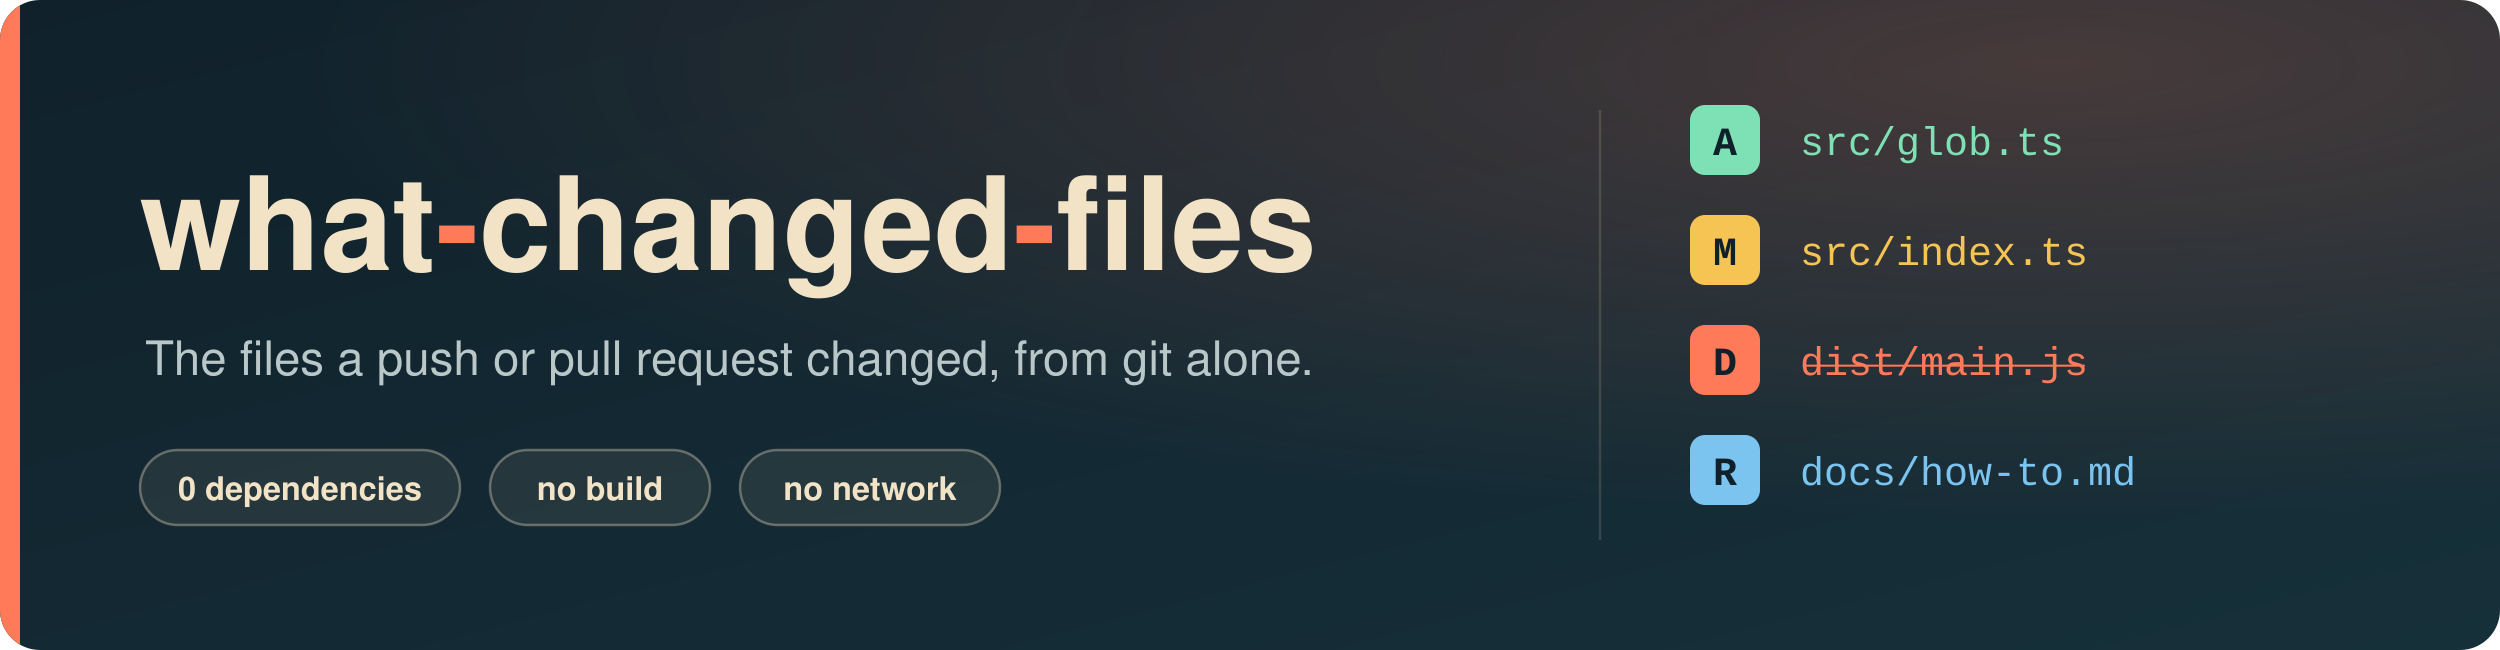
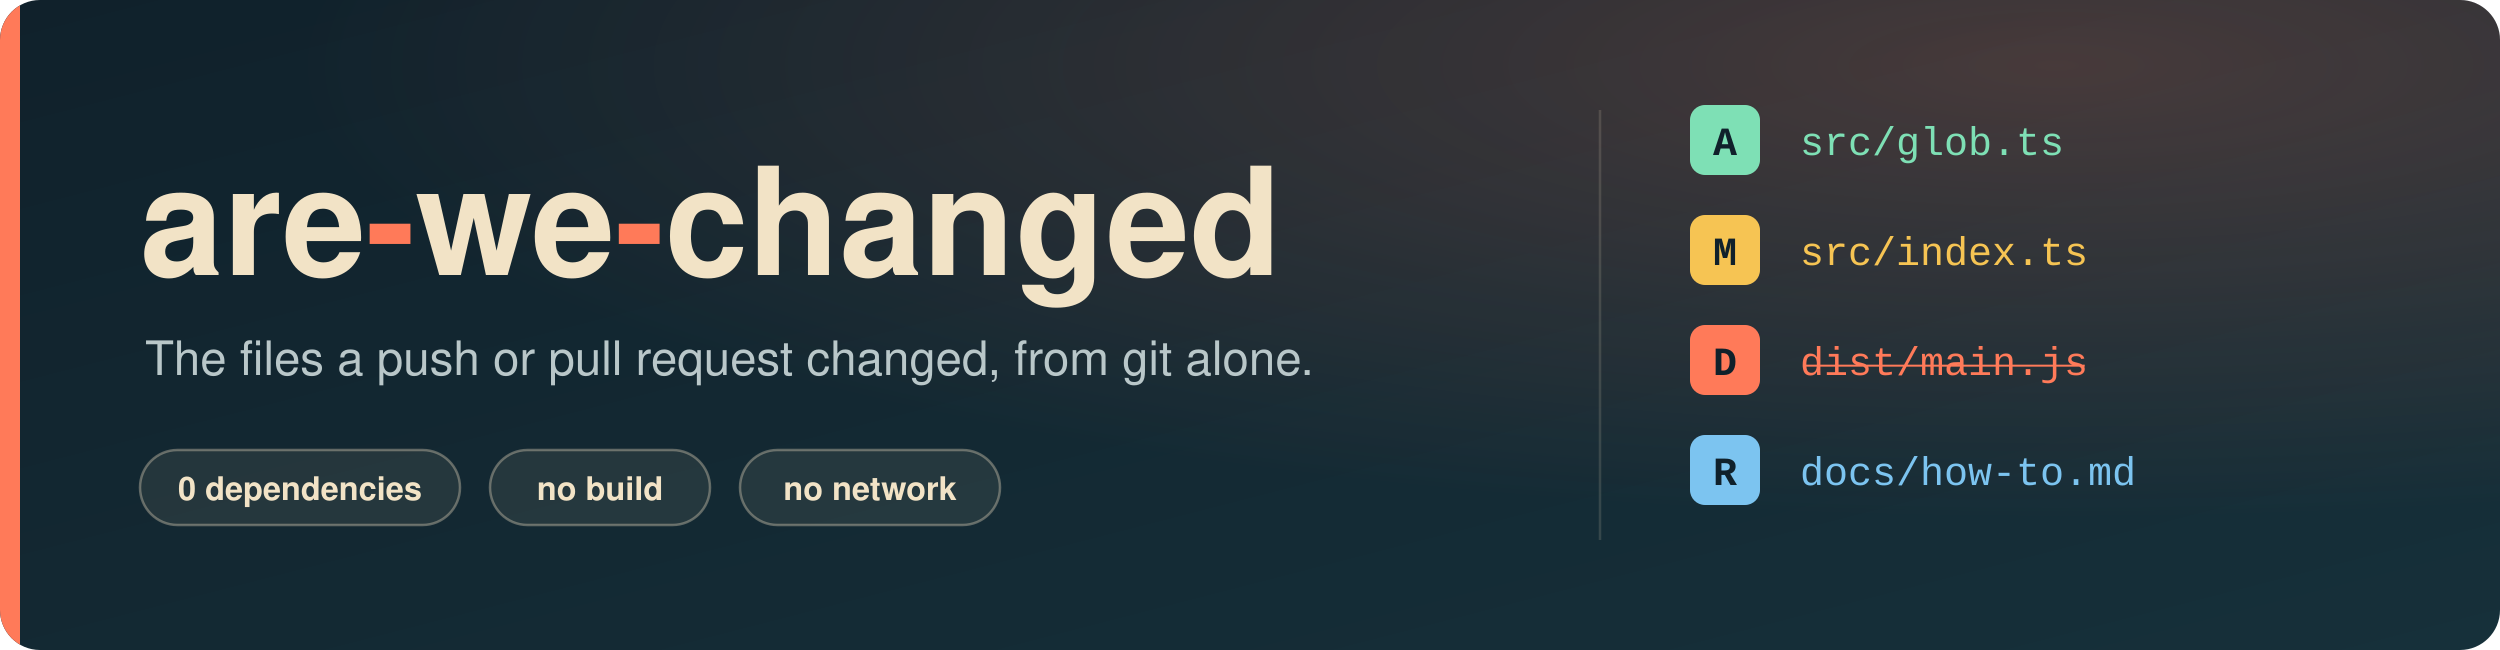
<svg xmlns="http://www.w3.org/2000/svg" viewBox="0 0 1000 260" width="1000" height="260" role="img" aria-labelledby="title desc">
  <defs>
    <linearGradient id="bg" x1="0" y1="0" x2="1" y2="1">
      <stop offset="0" stop-color="#10212b" />
      <stop offset="1" stop-color="#16303a" />
    </linearGradient>
    <radialGradient id="glow" cx="0.82" cy="0.1" r="0.7">
      <stop offset="0" stop-color="#ff7a59" stop-opacity="0.22" />
      <stop offset="1" stop-color="#ff7a59" stop-opacity="0" />
    </radialGradient>
    <clipPath id="frame">
      <rect width="1000" height="260" rx="16" />
    </clipPath>
  </defs>
  <g clip-path="url(#frame)">
    <rect width="1000" height="260" fill="url(#bg)" />
    <rect width="1000" height="260" fill="url(#glow)" />
    <rect width="8" height="260" fill="#ff7a59" />
  </g>
  <g font-family="'Segoe UI', 'Helvetica Neue', Helvetica, Arial, sans-serif">
-     <text x="56" y="108" font-size="52" font-weight="700" fill="#f2e3c6">what<tspan fill="#ff7a59">-</tspan>changed<tspan fill="#ff7a59">-</tspan>files</text>
+     <text x="56" y="110" font-size="60" font-weight="700" fill="#f2e3c6">are<tspan fill="#ff7a59">-</tspan>we<tspan fill="#ff7a59">-</tspan>changed</text>
    <text x="58" y="150" font-size="19" fill="#b9c7c9">The files a push or pull request changed, from git alone.</text>
    <g font-size="13" font-weight="600" text-anchor="middle" fill="#f2e3c6">
      <rect x="56" y="180" width="128" height="30" rx="15" fill="#f2e3c6" fill-opacity="0.08" stroke="#f2e3c6" stroke-opacity="0.35" />
      <text x="120" y="200">0 dependencies</text>
      <rect x="196" y="180" width="88" height="30" rx="15" fill="#f2e3c6" fill-opacity="0.08" stroke="#f2e3c6" stroke-opacity="0.35" />
      <text x="240" y="200">no build</text>
      <rect x="296" y="180" width="104" height="30" rx="15" fill="#f2e3c6" fill-opacity="0.08" stroke="#f2e3c6" stroke-opacity="0.35" />
      <text x="348" y="200">no network</text>
    </g>
  </g>
  <line x1="640" y1="44" x2="640" y2="216" stroke="#f2e3c6" stroke-opacity="0.15" />
  <g font-family="Consolas, Menlo, 'Liberation Mono', monospace" font-size="16">
    <g transform="translate(676 42)">
      <rect width="28" height="28" rx="6" fill="#7ee0b5" />
      <text x="14" y="20" text-anchor="middle" font-weight="700" fill="#10212b">A</text>
      <text x="44" y="20" fill="#7ee0b5">src/glob.ts</text>
    </g>
    <g transform="translate(676 86)">
      <rect width="28" height="28" rx="6" fill="#f6c453" />
      <text x="14" y="20" text-anchor="middle" font-weight="700" fill="#10212b">M</text>
      <text x="44" y="20" fill="#f6c453">src/index.ts</text>
    </g>
    <g transform="translate(676 130)">
      <rect width="28" height="28" rx="6" fill="#ff7a59" />
      <text x="14" y="20" text-anchor="middle" font-weight="700" fill="#10212b">D</text>
      <text x="44" y="20" fill="#ff7a59" text-decoration="line-through">dist/main.js</text>
    </g>
    <g transform="translate(676 174)">
      <rect width="28" height="28" rx="6" fill="#7cc4f0" />
      <text x="14" y="20" text-anchor="middle" font-weight="700" fill="#10212b">R</text>
      <text x="44" y="20" fill="#7cc4f0">docs/how-to.md</text>
    </g>
  </g>
</svg>
